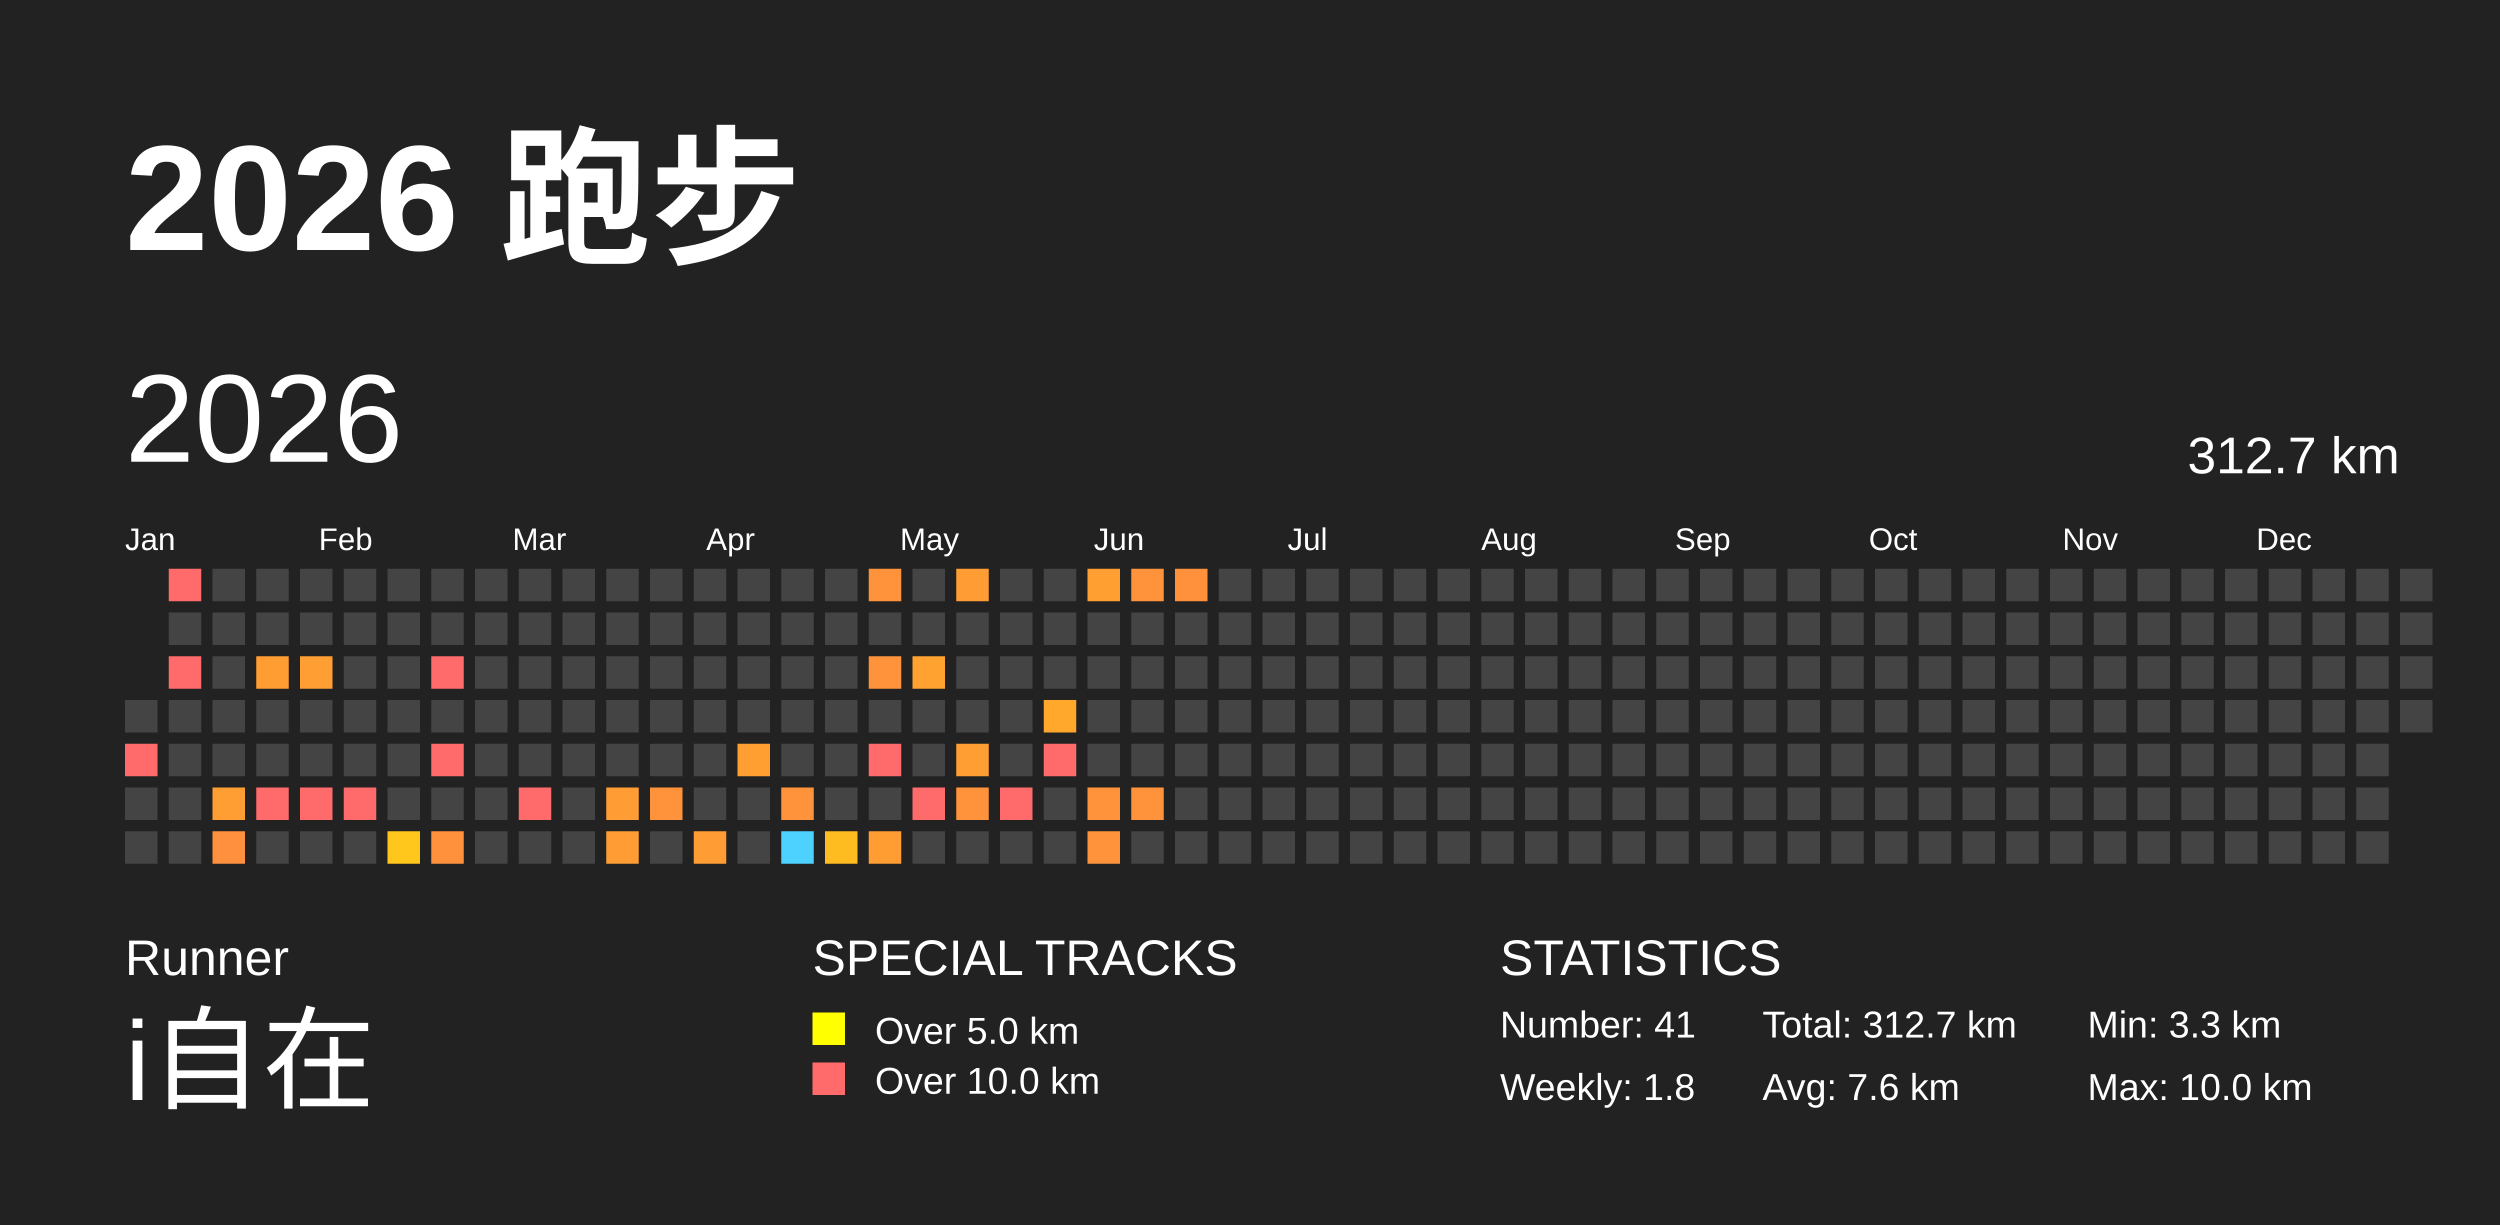
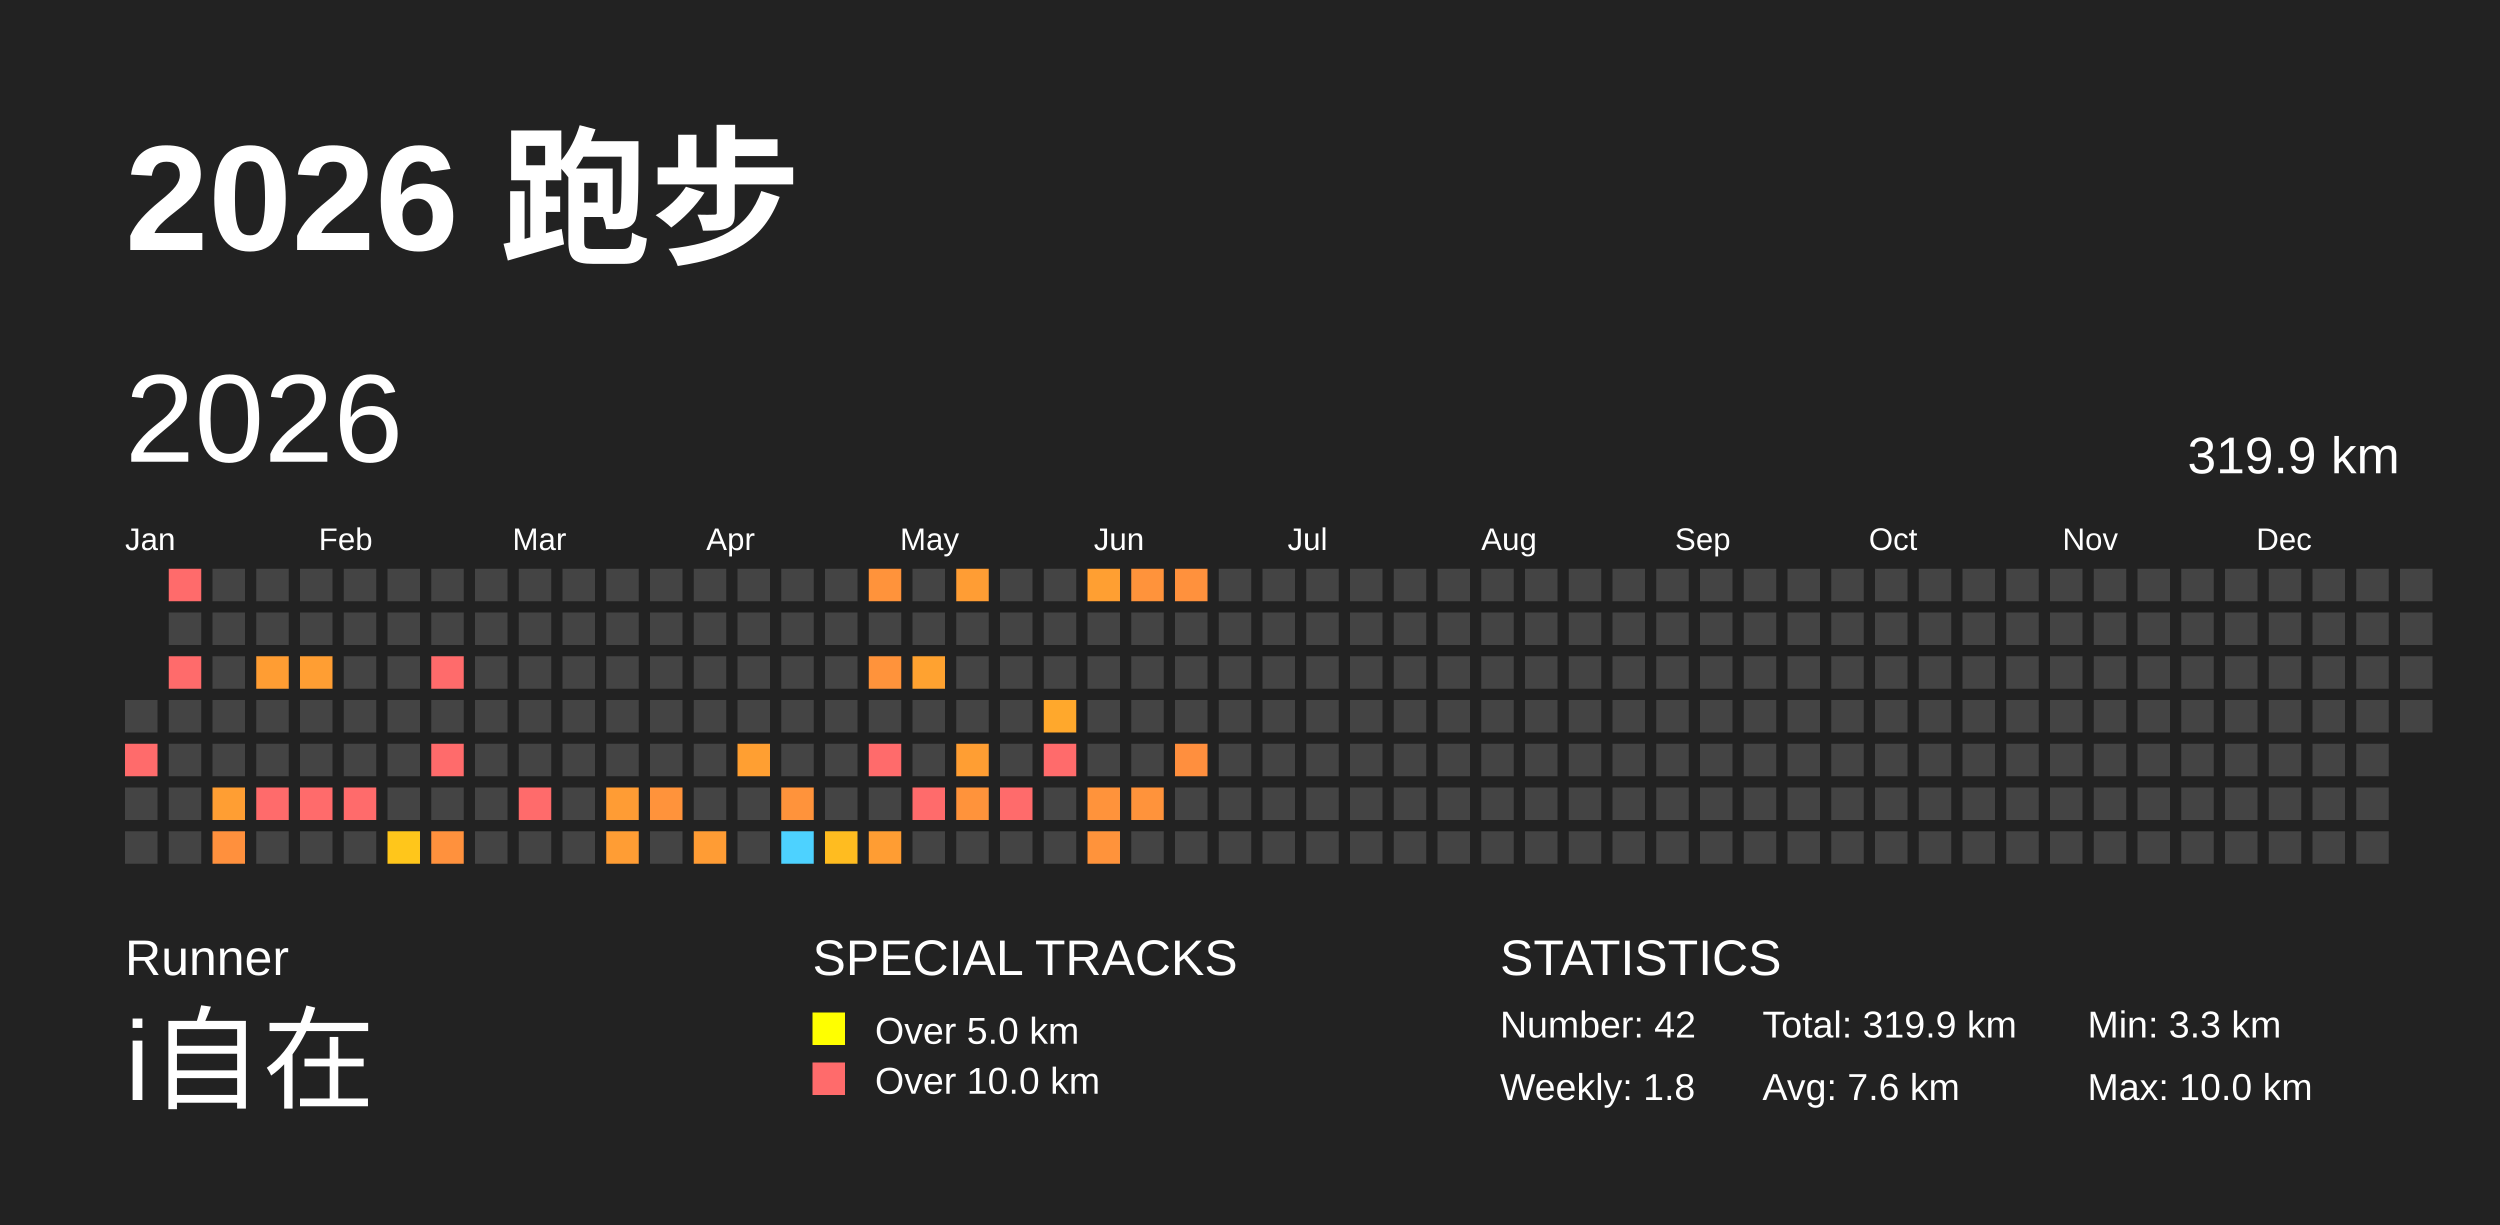
<svg xmlns="http://www.w3.org/2000/svg" baseProfile="full" height="98mm" version="1.1" viewBox="0,0,200,98" width="200mm">
  <defs />
  <rect fill="#222222" height="98" width="200" x="0" y="0" />
  <text fill="#FFFFFF" style="font-size:12px; font-family:Arial; font-weight:bold;" x="10" y="20">2026 跑步</text>
  <text fill="#FFFFFF" style="font-size:4px; font-family:Arial" x="10" y="78">Runner</text>
  <text fill="#FFFFFF" style="font-size:9px; font-family:Arial" x="10" y="88">i自在</text>
  <text fill="#FFFFFF" style="font-size:4px; font-family:Arial" x="65" y="78">SPECIAL TRACKS</text>
  <rect fill="#FFFF00" height="2.6" width="2.6" x="65" y="81" />
  <text fill="#FFFFFF" style="font-size:3px; font-family:Arial" x="70" y="83.5">Over 5.0 km</text>
  <rect fill="#FF6B6B" height="2.6" width="2.6" x="65" y="85" />
  <text fill="#FFFFFF" style="font-size:3px; font-family:Arial" x="70" y="87.5">Over 10.0 km</text>
  <text fill="#FFFFFF" style="font-size:4px; font-family:Arial" x="120" y="78">STATISTICS</text>
-   <text fill="#FFFFFF" style="font-size:3px; font-family:Arial" x="120" y="83">Number: 41</text>
+   <text fill="#FFFFFF" style="font-size:3px; font-family:Arial" x="120" y="83">Number: 42</text>
  <text fill="#FFFFFF" style="font-size:3px; font-family:Arial" x="120" y="88">Weekly: 1.8</text>
-   <text fill="#FFFFFF" style="font-size:3px; font-family:Arial" x="141" y="83">Total: 312.7 km</text>
+   <text fill="#FFFFFF" style="font-size:3px; font-family:Arial" x="141" y="83">Total: 319.9 km</text>
  <text fill="#FFFFFF" style="font-size:3px; font-family:Arial" x="141" y="88">Avg: 7.6 km</text>
  <text fill="#FFFFFF" style="font-size:3px; font-family:Arial" x="167" y="83">Min: 3.3 km</text>
  <text fill="#FFFFFF" style="font-size:3px; font-family:Arial" x="167" y="88">Max: 10.0 km</text>
  <text dominant-baseline="hanging" fill="#FFFFFF" style="font-size:10.0px; font-family:Arial;" x="10" y="30">2026</text>
-   <text dominant-baseline="hanging" fill="#FFFFFF" style="font-size:4.125px; font-family:Arial;" x="175" y="35">312.7 km</text>
+   <text dominant-baseline="hanging" fill="#FFFFFF" style="font-size:4.125px; font-family:Arial;" x="175" y="35">319.9 km</text>
  <text fill="#FFFFFF" style="font-size:2.5px; font-family:Arial" x="10.0" y="44">Jan</text>
  <text fill="#FFFFFF" style="font-size:2.5px; font-family:Arial" x="25.5" y="44">Feb</text>
  <text fill="#FFFFFF" style="font-size:2.5px; font-family:Arial" x="41.0" y="44">Mar</text>
  <text fill="#FFFFFF" style="font-size:2.5px; font-family:Arial" x="56.5" y="44">Apr</text>
  <text fill="#FFFFFF" style="font-size:2.5px; font-family:Arial" x="72.0" y="44">May</text>
  <text fill="#FFFFFF" style="font-size:2.5px; font-family:Arial" x="87.5" y="44">Jun</text>
  <text fill="#FFFFFF" style="font-size:2.5px; font-family:Arial" x="103.0" y="44">Jul</text>
  <text fill="#FFFFFF" style="font-size:2.5px; font-family:Arial" x="118.5" y="44">Aug</text>
  <text fill="#FFFFFF" style="font-size:2.5px; font-family:Arial" x="134.0" y="44">Sep</text>
  <text fill="#FFFFFF" style="font-size:2.5px; font-family:Arial" x="149.5" y="44">Oct</text>
  <text fill="#FFFFFF" style="font-size:2.5px; font-family:Arial" x="165.0" y="44">Nov</text>
  <text fill="#FFFFFF" style="font-size:2.5px; font-family:Arial" x="180.5" y="44">Dec</text>
  <rect fill="#444444" height="2.6" width="2.6" x="10.0" y="56.0" />
  <rect fill="#FF6B6B" height="2.6" width="2.6" x="10.0" y="59.5" />
  <rect fill="#444444" height="2.6" width="2.6" x="10.0" y="63.0" />
  <rect fill="#444444" height="2.6" width="2.6" x="10.0" y="66.5" />
  <rect fill="#FF6B6B" height="2.6" width="2.6" x="13.5" y="45.5" />
  <rect fill="#444444" height="2.6" width="2.6" x="13.5" y="49.0" />
  <rect fill="#FF6B6B" height="2.6" width="2.6" x="13.5" y="52.5" />
  <rect fill="#444444" height="2.6" width="2.6" x="13.5" y="56.0" />
  <rect fill="#444444" height="2.6" width="2.6" x="13.5" y="59.5" />
  <rect fill="#444444" height="2.6" width="2.6" x="13.5" y="63.0" />
  <rect fill="#444444" height="2.6" width="2.6" x="13.5" y="66.5" />
  <rect fill="#444444" height="2.6" width="2.6" x="17.0" y="45.5" />
  <rect fill="#444444" height="2.6" width="2.6" x="17.0" y="49.0" />
  <rect fill="#444444" height="2.6" width="2.6" x="17.0" y="52.5" />
  <rect fill="#444444" height="2.6" width="2.6" x="17.0" y="56.0" />
  <rect fill="#444444" height="2.6" width="2.6" x="17.0" y="59.5" />
  <rect fill="#ff9e33" height="2.6" width="2.6" x="17.0" y="63.0" />
  <rect fill="#ff903d" height="2.6" width="2.6" x="17.0" y="66.5" />
  <rect fill="#444444" height="2.6" width="2.6" x="20.5" y="45.5" />
  <rect fill="#444444" height="2.6" width="2.6" x="20.5" y="49.0" />
  <rect fill="#ff9d33" height="2.6" width="2.6" x="20.5" y="52.5" />
  <rect fill="#444444" height="2.6" width="2.6" x="20.5" y="56.0" />
  <rect fill="#444444" height="2.6" width="2.6" x="20.5" y="59.5" />
  <rect fill="#FF6B6B" height="2.6" width="2.6" x="20.5" y="63.0" />
  <rect fill="#444444" height="2.6" width="2.6" x="20.5" y="66.5" />
  <rect fill="#444444" height="2.6" width="2.6" x="24.0" y="45.5" />
  <rect fill="#444444" height="2.6" width="2.6" x="24.0" y="49.0" />
  <rect fill="#ff9e33" height="2.6" width="2.6" x="24.0" y="52.5" />
  <rect fill="#444444" height="2.6" width="2.6" x="24.0" y="56.0" />
  <rect fill="#444444" height="2.6" width="2.6" x="24.0" y="59.5" />
  <rect fill="#FF6B6B" height="2.6" width="2.6" x="24.0" y="63.0" />
  <rect fill="#444444" height="2.6" width="2.6" x="24.0" y="66.5" />
  <rect fill="#444444" height="2.6" width="2.6" x="27.5" y="45.5" />
  <rect fill="#444444" height="2.6" width="2.6" x="27.5" y="49.0" />
  <rect fill="#444444" height="2.6" width="2.6" x="27.5" y="52.5" />
  <rect fill="#444444" height="2.6" width="2.6" x="27.5" y="56.0" />
  <rect fill="#444444" height="2.6" width="2.6" x="27.5" y="59.5" />
  <rect fill="#FF6B6B" height="2.6" width="2.6" x="27.5" y="63.0" />
  <rect fill="#444444" height="2.6" width="2.6" x="27.5" y="66.5" />
  <rect fill="#444444" height="2.6" width="2.6" x="31.0" y="45.5" />
  <rect fill="#444444" height="2.6" width="2.6" x="31.0" y="49.0" />
  <rect fill="#444444" height="2.6" width="2.6" x="31.0" y="52.5" />
  <rect fill="#444444" height="2.6" width="2.6" x="31.0" y="56.0" />
  <rect fill="#444444" height="2.6" width="2.6" x="31.0" y="59.5" />
  <rect fill="#444444" height="2.6" width="2.6" x="31.0" y="63.0" />
  <rect fill="#ffc61b" height="2.6" width="2.6" x="31.0" y="66.5" />
  <rect fill="#444444" height="2.6" width="2.6" x="34.5" y="45.5" />
  <rect fill="#444444" height="2.6" width="2.6" x="34.5" y="49.0" />
  <rect fill="#FF6B6B" height="2.6" width="2.6" x="34.5" y="52.5" />
  <rect fill="#444444" height="2.6" width="2.6" x="34.5" y="56.0" />
  <rect fill="#FF6B6B" height="2.6" width="2.6" x="34.5" y="59.5" />
  <rect fill="#444444" height="2.6" width="2.6" x="34.5" y="63.0" />
  <rect fill="#ff913d" height="2.6" width="2.6" x="34.5" y="66.5" />
  <rect fill="#444444" height="2.6" width="2.6" x="38.0" y="45.5" />
  <rect fill="#444444" height="2.6" width="2.6" x="38.0" y="49.0" />
  <rect fill="#444444" height="2.6" width="2.6" x="38.0" y="52.5" />
  <rect fill="#444444" height="2.6" width="2.6" x="38.0" y="56.0" />
  <rect fill="#444444" height="2.6" width="2.6" x="38.0" y="59.5" />
  <rect fill="#444444" height="2.6" width="2.6" x="38.0" y="63.0" />
  <rect fill="#444444" height="2.6" width="2.6" x="38.0" y="66.5" />
  <rect fill="#444444" height="2.6" width="2.6" x="41.5" y="45.5" />
  <rect fill="#444444" height="2.6" width="2.6" x="41.5" y="49.0" />
  <rect fill="#444444" height="2.6" width="2.6" x="41.5" y="52.5" />
  <rect fill="#444444" height="2.6" width="2.6" x="41.5" y="56.0" />
  <rect fill="#444444" height="2.6" width="2.6" x="41.5" y="59.5" />
  <rect fill="#FF6B6B" height="2.6" width="2.6" x="41.5" y="63.0" />
  <rect fill="#444444" height="2.6" width="2.6" x="41.5" y="66.5" />
  <rect fill="#444444" height="2.6" width="2.6" x="45.0" y="45.5" />
  <rect fill="#444444" height="2.6" width="2.6" x="45.0" y="49.0" />
  <rect fill="#444444" height="2.6" width="2.6" x="45.0" y="52.5" />
  <rect fill="#444444" height="2.6" width="2.6" x="45.0" y="56.0" />
  <rect fill="#444444" height="2.6" width="2.6" x="45.0" y="59.5" />
  <rect fill="#444444" height="2.6" width="2.6" x="45.0" y="63.0" />
  <rect fill="#444444" height="2.6" width="2.6" x="45.0" y="66.5" />
  <rect fill="#444444" height="2.6" width="2.6" x="48.5" y="45.5" />
  <rect fill="#444444" height="2.6" width="2.6" x="48.5" y="49.0" />
  <rect fill="#444444" height="2.6" width="2.6" x="48.5" y="52.5" />
  <rect fill="#444444" height="2.6" width="2.6" x="48.5" y="56.0" />
  <rect fill="#444444" height="2.6" width="2.6" x="48.5" y="59.5" />
  <rect fill="#ff9c34" height="2.6" width="2.6" x="48.5" y="63.0" />
  <rect fill="#ff9d34" height="2.6" width="2.6" x="48.5" y="66.5" />
  <rect fill="#444444" height="2.6" width="2.6" x="52.0" y="45.5" />
  <rect fill="#444444" height="2.6" width="2.6" x="52.0" y="49.0" />
  <rect fill="#444444" height="2.6" width="2.6" x="52.0" y="52.5" />
  <rect fill="#444444" height="2.6" width="2.6" x="52.0" y="56.0" />
  <rect fill="#444444" height="2.6" width="2.6" x="52.0" y="59.5" />
  <rect fill="#ff933b" height="2.6" width="2.6" x="52.0" y="63.0" />
  <rect fill="#444444" height="2.6" width="2.6" x="52.0" y="66.5" />
  <rect fill="#444444" height="2.6" width="2.6" x="55.5" y="45.5" />
  <rect fill="#444444" height="2.6" width="2.6" x="55.5" y="49.0" />
  <rect fill="#444444" height="2.6" width="2.6" x="55.5" y="52.5" />
  <rect fill="#444444" height="2.6" width="2.6" x="55.5" y="56.0" />
  <rect fill="#444444" height="2.6" width="2.6" x="55.5" y="59.5" />
  <rect fill="#444444" height="2.6" width="2.6" x="55.5" y="63.0" />
  <rect fill="#ff9c34" height="2.6" width="2.6" x="55.5" y="66.5" />
  <rect fill="#444444" height="2.6" width="2.6" x="59.0" y="45.5" />
  <rect fill="#444444" height="2.6" width="2.6" x="59.0" y="49.0" />
  <rect fill="#444444" height="2.6" width="2.6" x="59.0" y="52.5" />
  <rect fill="#444444" height="2.6" width="2.6" x="59.0" y="56.0" />
  <rect fill="#ff9f32" height="2.6" width="2.6" x="59.0" y="59.5" />
  <rect fill="#444444" height="2.6" width="2.6" x="59.0" y="63.0" />
  <rect fill="#444444" height="2.6" width="2.6" x="59.0" y="66.5" />
  <rect fill="#444444" height="2.6" width="2.6" x="62.5" y="45.5" />
  <rect fill="#444444" height="2.6" width="2.6" x="62.5" y="49.0" />
  <rect fill="#444444" height="2.6" width="2.6" x="62.5" y="52.5" />
  <rect fill="#444444" height="2.6" width="2.6" x="62.5" y="56.0" />
  <rect fill="#444444" height="2.6" width="2.6" x="62.5" y="59.5" />
  <rect fill="#ff933b" height="2.6" width="2.6" x="62.5" y="63.0" />
  <rect fill="#4dd2ff" height="2.6" width="2.6" x="62.5" y="66.5" />
  <rect fill="#444444" height="2.6" width="2.6" x="66.0" y="45.5" />
  <rect fill="#444444" height="2.6" width="2.6" x="66.0" y="49.0" />
  <rect fill="#444444" height="2.6" width="2.6" x="66.0" y="52.5" />
  <rect fill="#444444" height="2.6" width="2.6" x="66.0" y="56.0" />
  <rect fill="#444444" height="2.6" width="2.6" x="66.0" y="59.5" />
  <rect fill="#444444" height="2.6" width="2.6" x="66.0" y="63.0" />
  <rect fill="#ffbc20" height="2.6" width="2.6" x="66.0" y="66.5" />
  <rect fill="#ff933b" height="2.6" width="2.6" x="69.5" y="45.5" />
  <rect fill="#444444" height="2.6" width="2.6" x="69.5" y="49.0" />
  <rect fill="#ff933b" height="2.6" width="2.6" x="69.5" y="52.5" />
  <rect fill="#444444" height="2.6" width="2.6" x="69.5" y="56.0" />
  <rect fill="#FF6B6B" height="2.6" width="2.6" x="69.5" y="59.5" />
  <rect fill="#444444" height="2.6" width="2.6" x="69.5" y="63.0" />
  <rect fill="#ff9d33" height="2.6" width="2.6" x="69.5" y="66.5" />
  <rect fill="#444444" height="2.6" width="2.6" x="73.0" y="45.5" />
  <rect fill="#444444" height="2.6" width="2.6" x="73.0" y="49.0" />
  <rect fill="#ffa230" height="2.6" width="2.6" x="73.0" y="52.5" />
  <rect fill="#444444" height="2.6" width="2.6" x="73.0" y="56.0" />
  <rect fill="#444444" height="2.6" width="2.6" x="73.0" y="59.5" />
  <rect fill="#FF6B6B" height="2.6" width="2.6" x="73.0" y="63.0" />
  <rect fill="#444444" height="2.6" width="2.6" x="73.0" y="66.5" />
  <rect fill="#ff9d34" height="2.6" width="2.6" x="76.5" y="45.5" />
  <rect fill="#444444" height="2.6" width="2.6" x="76.5" y="49.0" />
  <rect fill="#444444" height="2.6" width="2.6" x="76.5" y="52.5" />
  <rect fill="#444444" height="2.6" width="2.6" x="76.5" y="56.0" />
  <rect fill="#ff9e33" height="2.6" width="2.6" x="76.5" y="59.5" />
  <rect fill="#ff933b" height="2.6" width="2.6" x="76.5" y="63.0" />
  <rect fill="#444444" height="2.6" width="2.6" x="76.5" y="66.5" />
  <rect fill="#444444" height="2.6" width="2.6" x="80.0" y="45.5" />
  <rect fill="#444444" height="2.6" width="2.6" x="80.0" y="49.0" />
  <rect fill="#444444" height="2.6" width="2.6" x="80.0" y="52.5" />
  <rect fill="#444444" height="2.6" width="2.6" x="80.0" y="56.0" />
  <rect fill="#444444" height="2.6" width="2.6" x="80.0" y="59.5" />
  <rect fill="#FF6B6B" height="2.6" width="2.6" x="80.0" y="63.0" />
  <rect fill="#444444" height="2.6" width="2.6" x="80.0" y="66.5" />
  <rect fill="#444444" height="2.6" width="2.6" x="83.5" y="45.5" />
  <rect fill="#444444" height="2.6" width="2.6" x="83.5" y="49.0" />
  <rect fill="#444444" height="2.6" width="2.6" x="83.5" y="52.5" />
  <rect fill="#ffa82c" height="2.6" width="2.6" x="83.5" y="56.0" />
  <rect fill="#FF6B6B" height="2.6" width="2.6" x="83.5" y="59.5" />
  <rect fill="#444444" height="2.6" width="2.6" x="83.5" y="63.0" />
  <rect fill="#444444" height="2.6" width="2.6" x="83.5" y="66.5" />
  <rect fill="#ff9f32" height="2.6" width="2.6" x="87.0" y="45.5" />
  <rect fill="#444444" height="2.6" width="2.6" x="87.0" y="49.0" />
  <rect fill="#444444" height="2.6" width="2.6" x="87.0" y="52.5" />
  <rect fill="#444444" height="2.6" width="2.6" x="87.0" y="56.0" />
  <rect fill="#444444" height="2.6" width="2.6" x="87.0" y="59.5" />
  <rect fill="#ff933b" height="2.6" width="2.6" x="87.0" y="63.0" />
  <rect fill="#ff933b" height="2.6" width="2.6" x="87.0" y="66.5" />
  <rect fill="#ff933b" height="2.6" width="2.6" x="90.5" y="45.5" />
  <rect fill="#444444" height="2.6" width="2.6" x="90.5" y="49.0" />
  <rect fill="#444444" height="2.6" width="2.6" x="90.5" y="52.5" />
  <rect fill="#444444" height="2.6" width="2.6" x="90.5" y="56.0" />
  <rect fill="#444444" height="2.6" width="2.6" x="90.5" y="59.5" />
  <rect fill="#ff933b" height="2.6" width="2.6" x="90.5" y="63.0" />
  <rect fill="#444444" height="2.6" width="2.6" x="90.5" y="66.5" />
  <rect fill="#ff913d" height="2.6" width="2.6" x="94.0" y="45.5" />
  <rect fill="#444444" height="2.6" width="2.6" x="94.0" y="49.0" />
  <rect fill="#444444" height="2.6" width="2.6" x="94.0" y="52.5" />
  <rect fill="#444444" height="2.6" width="2.6" x="94.0" y="56.0" />
-   <rect fill="#444444" height="2.6" width="2.6" x="94.0" y="59.5" />
+   <rect fill="#ff8f3e" height="2.6" width="2.6" x="94.0" y="59.5" />
  <rect fill="#444444" height="2.6" width="2.6" x="94.0" y="63.0" />
  <rect fill="#444444" height="2.6" width="2.6" x="94.0" y="66.5" />
  <rect fill="#444444" height="2.6" width="2.6" x="97.5" y="45.5" />
  <rect fill="#444444" height="2.6" width="2.6" x="97.5" y="49.0" />
  <rect fill="#444444" height="2.6" width="2.6" x="97.5" y="52.5" />
  <rect fill="#444444" height="2.6" width="2.6" x="97.5" y="56.0" />
  <rect fill="#444444" height="2.6" width="2.6" x="97.5" y="59.5" />
  <rect fill="#444444" height="2.6" width="2.6" x="97.5" y="63.0" />
  <rect fill="#444444" height="2.6" width="2.6" x="97.5" y="66.5" />
  <rect fill="#444444" height="2.6" width="2.6" x="101.0" y="45.5" />
  <rect fill="#444444" height="2.6" width="2.6" x="101.0" y="49.0" />
  <rect fill="#444444" height="2.6" width="2.6" x="101.0" y="52.5" />
  <rect fill="#444444" height="2.6" width="2.6" x="101.0" y="56.0" />
  <rect fill="#444444" height="2.6" width="2.6" x="101.0" y="59.5" />
  <rect fill="#444444" height="2.6" width="2.6" x="101.0" y="63.0" />
  <rect fill="#444444" height="2.6" width="2.6" x="101.0" y="66.5" />
  <rect fill="#444444" height="2.6" width="2.6" x="104.5" y="45.5" />
  <rect fill="#444444" height="2.6" width="2.6" x="104.5" y="49.0" />
  <rect fill="#444444" height="2.6" width="2.6" x="104.5" y="52.5" />
  <rect fill="#444444" height="2.6" width="2.6" x="104.5" y="56.0" />
  <rect fill="#444444" height="2.6" width="2.6" x="104.5" y="59.5" />
  <rect fill="#444444" height="2.6" width="2.6" x="104.5" y="63.0" />
  <rect fill="#444444" height="2.6" width="2.6" x="104.5" y="66.5" />
  <rect fill="#444444" height="2.6" width="2.6" x="108.0" y="45.5" />
  <rect fill="#444444" height="2.6" width="2.6" x="108.0" y="49.0" />
  <rect fill="#444444" height="2.6" width="2.6" x="108.0" y="52.5" />
  <rect fill="#444444" height="2.6" width="2.6" x="108.0" y="56.0" />
  <rect fill="#444444" height="2.6" width="2.6" x="108.0" y="59.5" />
  <rect fill="#444444" height="2.6" width="2.6" x="108.0" y="63.0" />
  <rect fill="#444444" height="2.6" width="2.6" x="108.0" y="66.5" />
  <rect fill="#444444" height="2.6" width="2.6" x="111.5" y="45.5" />
  <rect fill="#444444" height="2.6" width="2.6" x="111.5" y="49.0" />
  <rect fill="#444444" height="2.6" width="2.6" x="111.5" y="52.5" />
  <rect fill="#444444" height="2.6" width="2.6" x="111.5" y="56.0" />
  <rect fill="#444444" height="2.6" width="2.6" x="111.5" y="59.5" />
  <rect fill="#444444" height="2.6" width="2.6" x="111.5" y="63.0" />
  <rect fill="#444444" height="2.6" width="2.6" x="111.5" y="66.5" />
  <rect fill="#444444" height="2.6" width="2.6" x="115.0" y="45.5" />
  <rect fill="#444444" height="2.6" width="2.6" x="115.0" y="49.0" />
  <rect fill="#444444" height="2.6" width="2.6" x="115.0" y="52.5" />
  <rect fill="#444444" height="2.6" width="2.6" x="115.0" y="56.0" />
  <rect fill="#444444" height="2.6" width="2.6" x="115.0" y="59.5" />
  <rect fill="#444444" height="2.6" width="2.6" x="115.0" y="63.0" />
  <rect fill="#444444" height="2.6" width="2.6" x="115.0" y="66.5" />
  <rect fill="#444444" height="2.6" width="2.6" x="118.5" y="45.5" />
  <rect fill="#444444" height="2.6" width="2.6" x="118.5" y="49.0" />
  <rect fill="#444444" height="2.6" width="2.6" x="118.5" y="52.5" />
  <rect fill="#444444" height="2.6" width="2.6" x="118.5" y="56.0" />
  <rect fill="#444444" height="2.6" width="2.6" x="118.5" y="59.5" />
  <rect fill="#444444" height="2.6" width="2.6" x="118.5" y="63.0" />
  <rect fill="#444444" height="2.6" width="2.6" x="118.5" y="66.5" />
  <rect fill="#444444" height="2.6" width="2.6" x="122.0" y="45.5" />
  <rect fill="#444444" height="2.6" width="2.6" x="122.0" y="49.0" />
  <rect fill="#444444" height="2.6" width="2.6" x="122.0" y="52.5" />
  <rect fill="#444444" height="2.6" width="2.6" x="122.0" y="56.0" />
  <rect fill="#444444" height="2.6" width="2.6" x="122.0" y="59.5" />
  <rect fill="#444444" height="2.6" width="2.6" x="122.0" y="63.0" />
  <rect fill="#444444" height="2.6" width="2.6" x="122.0" y="66.5" />
  <rect fill="#444444" height="2.6" width="2.6" x="125.5" y="45.5" />
  <rect fill="#444444" height="2.6" width="2.6" x="125.5" y="49.0" />
  <rect fill="#444444" height="2.6" width="2.6" x="125.5" y="52.5" />
  <rect fill="#444444" height="2.6" width="2.6" x="125.5" y="56.0" />
  <rect fill="#444444" height="2.6" width="2.6" x="125.5" y="59.5" />
  <rect fill="#444444" height="2.6" width="2.6" x="125.5" y="63.0" />
  <rect fill="#444444" height="2.6" width="2.6" x="125.5" y="66.5" />
  <rect fill="#444444" height="2.6" width="2.6" x="129.0" y="45.5" />
  <rect fill="#444444" height="2.6" width="2.6" x="129.0" y="49.0" />
  <rect fill="#444444" height="2.6" width="2.6" x="129.0" y="52.5" />
  <rect fill="#444444" height="2.6" width="2.6" x="129.0" y="56.0" />
  <rect fill="#444444" height="2.6" width="2.6" x="129.0" y="59.5" />
  <rect fill="#444444" height="2.6" width="2.6" x="129.0" y="63.0" />
  <rect fill="#444444" height="2.6" width="2.6" x="129.0" y="66.5" />
  <rect fill="#444444" height="2.6" width="2.6" x="132.5" y="45.5" />
  <rect fill="#444444" height="2.6" width="2.6" x="132.5" y="49.0" />
  <rect fill="#444444" height="2.6" width="2.6" x="132.5" y="52.5" />
  <rect fill="#444444" height="2.6" width="2.6" x="132.5" y="56.0" />
  <rect fill="#444444" height="2.6" width="2.6" x="132.5" y="59.5" />
  <rect fill="#444444" height="2.6" width="2.6" x="132.5" y="63.0" />
  <rect fill="#444444" height="2.6" width="2.6" x="132.5" y="66.5" />
  <rect fill="#444444" height="2.6" width="2.6" x="136.0" y="45.5" />
  <rect fill="#444444" height="2.6" width="2.6" x="136.0" y="49.0" />
  <rect fill="#444444" height="2.6" width="2.6" x="136.0" y="52.5" />
  <rect fill="#444444" height="2.6" width="2.6" x="136.0" y="56.0" />
  <rect fill="#444444" height="2.6" width="2.6" x="136.0" y="59.5" />
  <rect fill="#444444" height="2.6" width="2.6" x="136.0" y="63.0" />
  <rect fill="#444444" height="2.6" width="2.6" x="136.0" y="66.5" />
  <rect fill="#444444" height="2.6" width="2.6" x="139.5" y="45.5" />
  <rect fill="#444444" height="2.6" width="2.6" x="139.5" y="49.0" />
  <rect fill="#444444" height="2.6" width="2.6" x="139.5" y="52.5" />
  <rect fill="#444444" height="2.6" width="2.6" x="139.5" y="56.0" />
  <rect fill="#444444" height="2.6" width="2.6" x="139.5" y="59.5" />
  <rect fill="#444444" height="2.6" width="2.6" x="139.5" y="63.0" />
  <rect fill="#444444" height="2.6" width="2.6" x="139.5" y="66.5" />
  <rect fill="#444444" height="2.6" width="2.6" x="143.0" y="45.5" />
  <rect fill="#444444" height="2.6" width="2.6" x="143.0" y="49.0" />
  <rect fill="#444444" height="2.6" width="2.6" x="143.0" y="52.5" />
  <rect fill="#444444" height="2.6" width="2.6" x="143.0" y="56.0" />
  <rect fill="#444444" height="2.6" width="2.6" x="143.0" y="59.5" />
  <rect fill="#444444" height="2.6" width="2.6" x="143.0" y="63.0" />
  <rect fill="#444444" height="2.6" width="2.6" x="143.0" y="66.5" />
  <rect fill="#444444" height="2.6" width="2.6" x="146.5" y="45.5" />
  <rect fill="#444444" height="2.6" width="2.6" x="146.5" y="49.0" />
  <rect fill="#444444" height="2.6" width="2.6" x="146.5" y="52.5" />
  <rect fill="#444444" height="2.6" width="2.6" x="146.5" y="56.0" />
  <rect fill="#444444" height="2.6" width="2.6" x="146.5" y="59.5" />
  <rect fill="#444444" height="2.6" width="2.6" x="146.5" y="63.0" />
  <rect fill="#444444" height="2.6" width="2.6" x="146.5" y="66.5" />
  <rect fill="#444444" height="2.6" width="2.6" x="150.0" y="45.5" />
  <rect fill="#444444" height="2.6" width="2.6" x="150.0" y="49.0" />
  <rect fill="#444444" height="2.6" width="2.6" x="150.0" y="52.5" />
  <rect fill="#444444" height="2.6" width="2.6" x="150.0" y="56.0" />
  <rect fill="#444444" height="2.6" width="2.6" x="150.0" y="59.5" />
  <rect fill="#444444" height="2.6" width="2.6" x="150.0" y="63.0" />
  <rect fill="#444444" height="2.6" width="2.6" x="150.0" y="66.5" />
  <rect fill="#444444" height="2.6" width="2.6" x="153.5" y="45.5" />
  <rect fill="#444444" height="2.6" width="2.6" x="153.5" y="49.0" />
  <rect fill="#444444" height="2.6" width="2.6" x="153.5" y="52.5" />
  <rect fill="#444444" height="2.6" width="2.6" x="153.5" y="56.0" />
  <rect fill="#444444" height="2.6" width="2.6" x="153.5" y="59.5" />
  <rect fill="#444444" height="2.6" width="2.6" x="153.5" y="63.0" />
  <rect fill="#444444" height="2.6" width="2.6" x="153.5" y="66.5" />
  <rect fill="#444444" height="2.6" width="2.6" x="157.0" y="45.5" />
  <rect fill="#444444" height="2.6" width="2.6" x="157.0" y="49.0" />
  <rect fill="#444444" height="2.6" width="2.6" x="157.0" y="52.5" />
  <rect fill="#444444" height="2.6" width="2.6" x="157.0" y="56.0" />
  <rect fill="#444444" height="2.6" width="2.6" x="157.0" y="59.5" />
  <rect fill="#444444" height="2.6" width="2.6" x="157.0" y="63.0" />
  <rect fill="#444444" height="2.6" width="2.6" x="157.0" y="66.5" />
  <rect fill="#444444" height="2.6" width="2.6" x="160.5" y="45.5" />
  <rect fill="#444444" height="2.6" width="2.6" x="160.5" y="49.0" />
  <rect fill="#444444" height="2.6" width="2.6" x="160.5" y="52.5" />
  <rect fill="#444444" height="2.6" width="2.6" x="160.5" y="56.0" />
  <rect fill="#444444" height="2.6" width="2.6" x="160.5" y="59.5" />
  <rect fill="#444444" height="2.6" width="2.6" x="160.5" y="63.0" />
  <rect fill="#444444" height="2.6" width="2.6" x="160.5" y="66.5" />
  <rect fill="#444444" height="2.6" width="2.6" x="164.0" y="45.5" />
  <rect fill="#444444" height="2.6" width="2.6" x="164.0" y="49.0" />
  <rect fill="#444444" height="2.6" width="2.6" x="164.0" y="52.5" />
  <rect fill="#444444" height="2.6" width="2.6" x="164.0" y="56.0" />
  <rect fill="#444444" height="2.6" width="2.6" x="164.0" y="59.5" />
  <rect fill="#444444" height="2.6" width="2.6" x="164.0" y="63.0" />
  <rect fill="#444444" height="2.6" width="2.6" x="164.0" y="66.5" />
  <rect fill="#444444" height="2.6" width="2.6" x="167.5" y="45.5" />
  <rect fill="#444444" height="2.6" width="2.6" x="167.5" y="49.0" />
  <rect fill="#444444" height="2.6" width="2.6" x="167.5" y="52.5" />
  <rect fill="#444444" height="2.6" width="2.6" x="167.5" y="56.0" />
  <rect fill="#444444" height="2.6" width="2.6" x="167.5" y="59.5" />
  <rect fill="#444444" height="2.6" width="2.6" x="167.5" y="63.0" />
  <rect fill="#444444" height="2.6" width="2.6" x="167.5" y="66.5" />
  <rect fill="#444444" height="2.6" width="2.6" x="171.0" y="45.5" />
  <rect fill="#444444" height="2.6" width="2.6" x="171.0" y="49.0" />
  <rect fill="#444444" height="2.6" width="2.6" x="171.0" y="52.5" />
  <rect fill="#444444" height="2.6" width="2.6" x="171.0" y="56.0" />
  <rect fill="#444444" height="2.6" width="2.6" x="171.0" y="59.5" />
  <rect fill="#444444" height="2.6" width="2.6" x="171.0" y="63.0" />
  <rect fill="#444444" height="2.6" width="2.6" x="171.0" y="66.5" />
  <rect fill="#444444" height="2.6" width="2.6" x="174.5" y="45.5" />
  <rect fill="#444444" height="2.6" width="2.6" x="174.5" y="49.0" />
  <rect fill="#444444" height="2.6" width="2.6" x="174.5" y="52.5" />
  <rect fill="#444444" height="2.6" width="2.6" x="174.5" y="56.0" />
  <rect fill="#444444" height="2.6" width="2.6" x="174.5" y="59.5" />
  <rect fill="#444444" height="2.6" width="2.6" x="174.5" y="63.0" />
  <rect fill="#444444" height="2.6" width="2.6" x="174.5" y="66.5" />
  <rect fill="#444444" height="2.6" width="2.6" x="178.0" y="45.5" />
  <rect fill="#444444" height="2.6" width="2.6" x="178.0" y="49.0" />
  <rect fill="#444444" height="2.6" width="2.6" x="178.0" y="52.5" />
  <rect fill="#444444" height="2.6" width="2.6" x="178.0" y="56.0" />
  <rect fill="#444444" height="2.6" width="2.6" x="178.0" y="59.5" />
  <rect fill="#444444" height="2.6" width="2.6" x="178.0" y="63.0" />
  <rect fill="#444444" height="2.6" width="2.6" x="178.0" y="66.5" />
  <rect fill="#444444" height="2.6" width="2.6" x="181.5" y="45.5" />
  <rect fill="#444444" height="2.6" width="2.6" x="181.5" y="49.0" />
  <rect fill="#444444" height="2.6" width="2.6" x="181.5" y="52.5" />
  <rect fill="#444444" height="2.6" width="2.6" x="181.5" y="56.0" />
  <rect fill="#444444" height="2.6" width="2.6" x="181.5" y="59.5" />
  <rect fill="#444444" height="2.6" width="2.6" x="181.5" y="63.0" />
  <rect fill="#444444" height="2.6" width="2.6" x="181.5" y="66.5" />
  <rect fill="#444444" height="2.6" width="2.6" x="185.0" y="45.5" />
  <rect fill="#444444" height="2.6" width="2.6" x="185.0" y="49.0" />
  <rect fill="#444444" height="2.6" width="2.6" x="185.0" y="52.5" />
  <rect fill="#444444" height="2.6" width="2.6" x="185.0" y="56.0" />
  <rect fill="#444444" height="2.6" width="2.6" x="185.0" y="59.5" />
  <rect fill="#444444" height="2.6" width="2.6" x="185.0" y="63.0" />
  <rect fill="#444444" height="2.6" width="2.6" x="185.0" y="66.5" />
  <rect fill="#444444" height="2.6" width="2.6" x="188.5" y="45.5" />
  <rect fill="#444444" height="2.6" width="2.6" x="188.5" y="49.0" />
  <rect fill="#444444" height="2.6" width="2.6" x="188.5" y="52.5" />
  <rect fill="#444444" height="2.6" width="2.6" x="188.5" y="56.0" />
  <rect fill="#444444" height="2.6" width="2.6" x="188.5" y="59.5" />
  <rect fill="#444444" height="2.6" width="2.6" x="188.5" y="63.0" />
  <rect fill="#444444" height="2.6" width="2.6" x="188.5" y="66.5" />
  <rect fill="#444444" height="2.6" width="2.6" x="192.0" y="45.5" />
  <rect fill="#444444" height="2.6" width="2.6" x="192.0" y="49.0" />
  <rect fill="#444444" height="2.6" width="2.6" x="192.0" y="52.5" />
  <rect fill="#444444" height="2.6" width="2.6" x="192.0" y="56.0" />
</svg>
